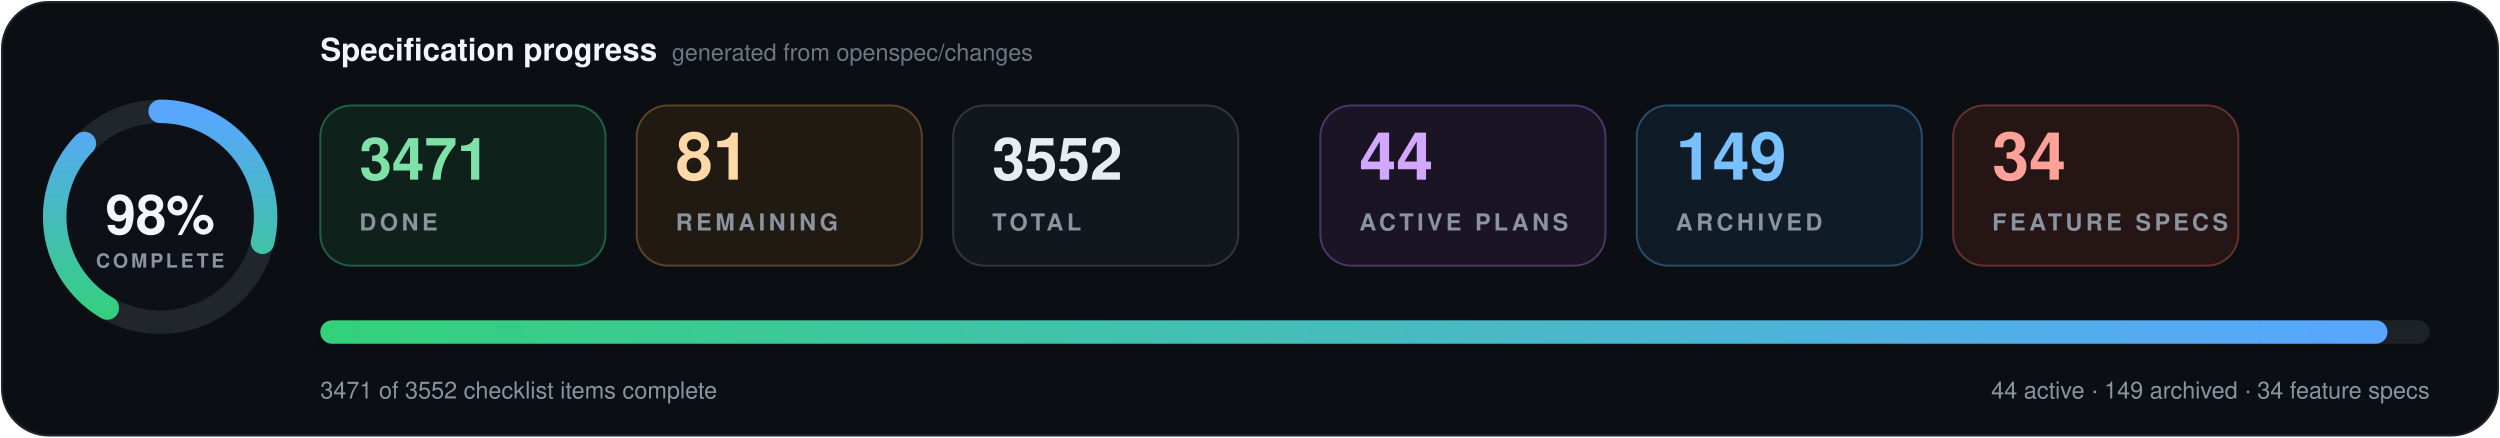
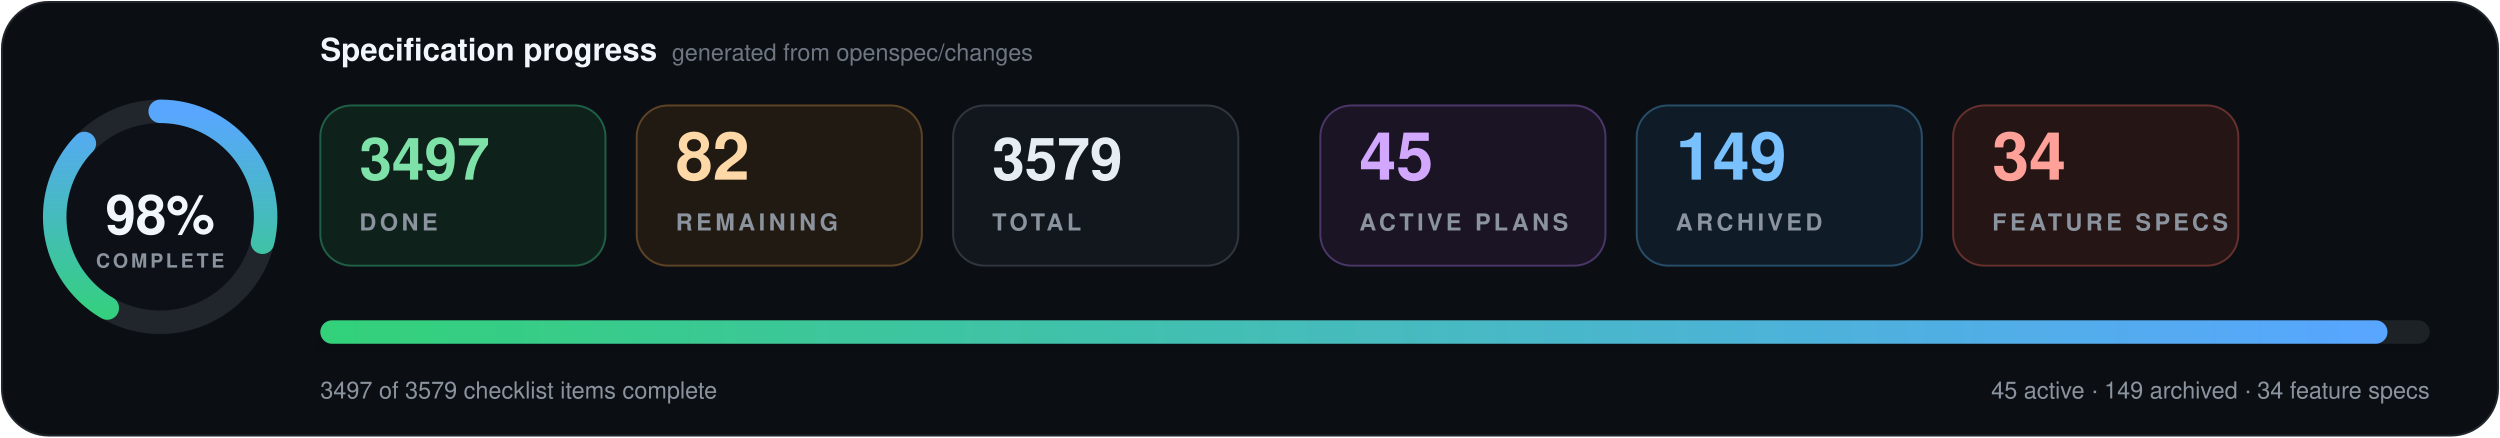
- <svg xmlns="http://www.w3.org/2000/svg" data-cache-version="1791396826" width="1280" height="224" viewBox="0 0 1280 224" role="img" aria-labelledby="title description" font-family="system-ui, -apple-system, BlinkMacSystemFont, 'Segoe UI', Helvetica, Arial, sans-serif" font-variant-numeric="tabular-nums">
+ <svg xmlns="http://www.w3.org/2000/svg" data-cache-version="1791396970" width="1280" height="224" viewBox="0 0 1280 224" role="img" aria-labelledby="title description" font-family="system-ui, -apple-system, BlinkMacSystemFont, 'Segoe UI', Helvetica, Arial, sans-serif" font-variant-numeric="tabular-nums">
  <defs>
    <linearGradient id="progress" x1="0" x2="1">
      <stop offset="0" stop-color="#33d17a" />
      <stop offset="1" stop-color="#58a6ff" />
    </linearGradient>
    <filter id="shadow" x="-10%" y="-20%" width="120%" height="150%">
      <feDropShadow dx="0" dy="7" stdDeviation="9" flood-color="#000" flood-opacity=".28" />
    </filter>
  </defs>
  <rect x="1" y="1" width="1278" height="222" rx="24" fill="#0b0f14" stroke="#21262d" />
  <g transform="translate(82 111)">
    <circle r="54" fill="#0d1117" stroke="#21262d" stroke-width="12" />
    <circle r="54" fill="none" stroke="url(#progress)" stroke-width="12" stroke-linecap="round" pathLength="100" stroke-dasharray="98 100" transform="rotate(-90)" />
    <text y="-1" text-anchor="middle" dominant-baseline="middle" fill="#f0f6fc" font-size="28" font-weight="800">98%</text>
    <text y="26" text-anchor="middle" fill="#8b949e" font-size="10" font-weight="700" letter-spacing="1.5">COMPLETE</text>
  </g>
  <text x="164" y="31" fill="#f0f6fc" font-size="16" font-weight="750">Specification progress</text>
  <text x="344" y="31" fill="#6e7681" font-size="12">generated from openspec/changes</text>
  <g transform="translate(164 54)">
    <rect width="146" height="82" rx="16" fill="#0f211b" stroke="#1f5f46" />
-     <text x="20" y="38" fill="#7ee2a8" font-size="30" font-weight="750">3471</text>
+     <text x="20" y="38" fill="#7ee2a8" font-size="30" font-weight="750">3497</text>
    <text x="20" y="64" fill="#8b949e" font-size="12" font-weight="700" letter-spacing="1.8">DONE</text>
  </g>
  <g transform="translate(326 54)">
    <rect width="146" height="82" rx="16" fill="#211a13" stroke="#5d4225" />
-     <text x="20" y="38" fill="#ffd8a8" font-size="34" font-weight="750">81</text>
+     <text x="20" y="38" fill="#ffd8a8" font-size="34" font-weight="750">82</text>
    <text x="20" y="64" fill="#8b949e" font-size="12" font-weight="700" letter-spacing="1.8">REMAINING</text>
  </g>
  <g transform="translate(488 54)">
    <rect width="146" height="82" rx="16" fill="#12171d" stroke="#30363d" />
-     <text x="20" y="38" fill="#e6edf3" font-size="30" font-weight="750">3552</text>
+     <text x="20" y="38" fill="#e6edf3" font-size="30" font-weight="750">3579</text>
    <text x="20" y="64" fill="#8b949e" font-size="12" font-weight="700" letter-spacing="1.8">TOTAL</text>
  </g>
  <g transform="translate(676 54)">
    <rect width="146" height="82" rx="16" fill="#1a1424" stroke="#4c3569" />
-     <text x="20" y="38" fill="#d2a8ff" font-size="34" font-weight="750">44</text>
+     <text x="20" y="38" fill="#d2a8ff" font-size="34" font-weight="750">45</text>
    <text x="20" y="64" fill="#8b949e" font-size="12" font-weight="700" letter-spacing="1.8">ACTIVE PLANS</text>
  </g>
  <g transform="translate(838 54)">
    <rect width="146" height="82" rx="16" fill="#0f1c27" stroke="#274d69" />
    <text x="20" y="38" fill="#79c0ff" font-size="34" font-weight="750">149</text>
    <text x="20" y="64" fill="#8b949e" font-size="12" font-weight="700" letter-spacing="1.8">ARCHIVED</text>
  </g>
  <g transform="translate(1000 54)">
    <rect width="146" height="82" rx="16" fill="#251514" stroke="#65302d" />
    <text x="20" y="38" fill="#ffa198" font-size="34" font-weight="750">34</text>
    <text x="20" y="64" fill="#8b949e" font-size="12" font-weight="700" letter-spacing="1.8">FEATURE SPECS</text>
  </g>
  <g filter="url(#shadow)">
    <rect x="164" y="164" width="1080" height="12" rx="6" fill="#1b2128" />
    <rect x="164" y="164" width="1058.4" height="12" rx="6" fill="url(#progress)" />
  </g>
-   <text x="164" y="204" fill="#8b949e" font-size="12">3471 of 3552 checklist items complete</text>
-   <text x="1244" y="204" text-anchor="end" fill="#8b949e" font-size="12">44 active · 149 archived · 34 feature specs</text>
+   <text x="164" y="204" fill="#8b949e" font-size="12">3497 of 3579 checklist items complete</text>
+   <text x="1244" y="204" text-anchor="end" fill="#8b949e" font-size="12">45 active · 149 archived · 34 feature specs</text>
</svg>
